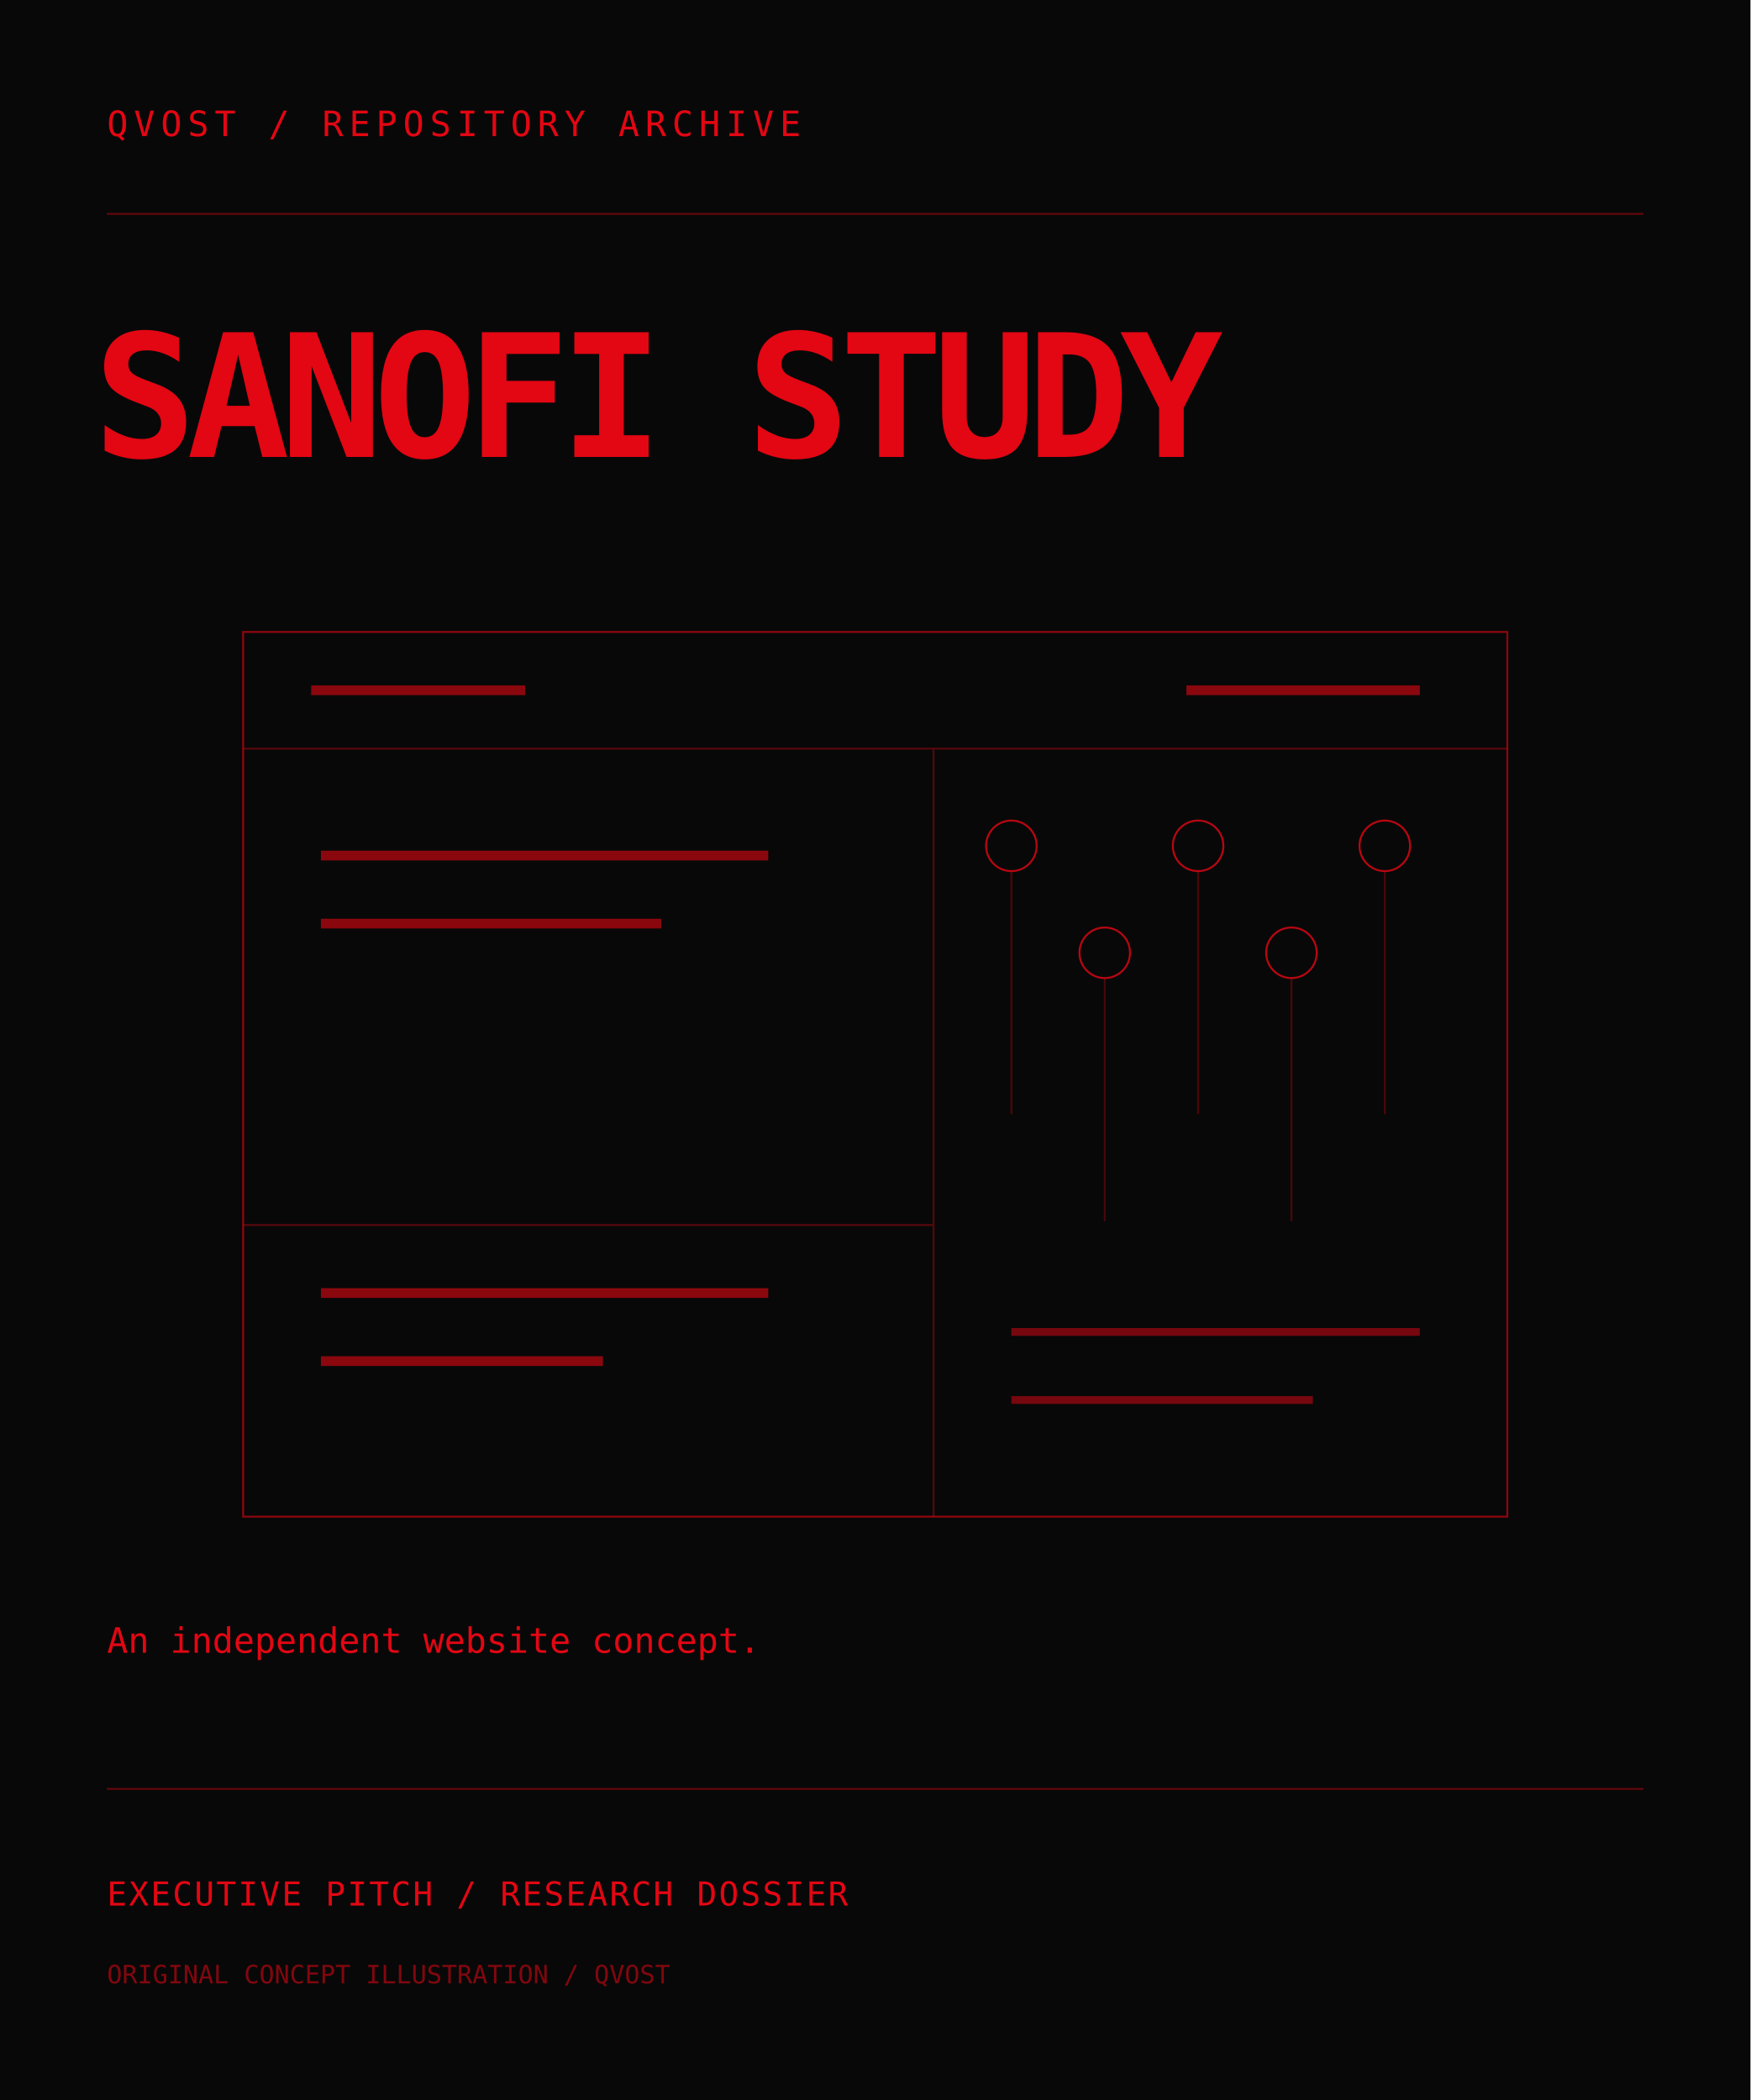
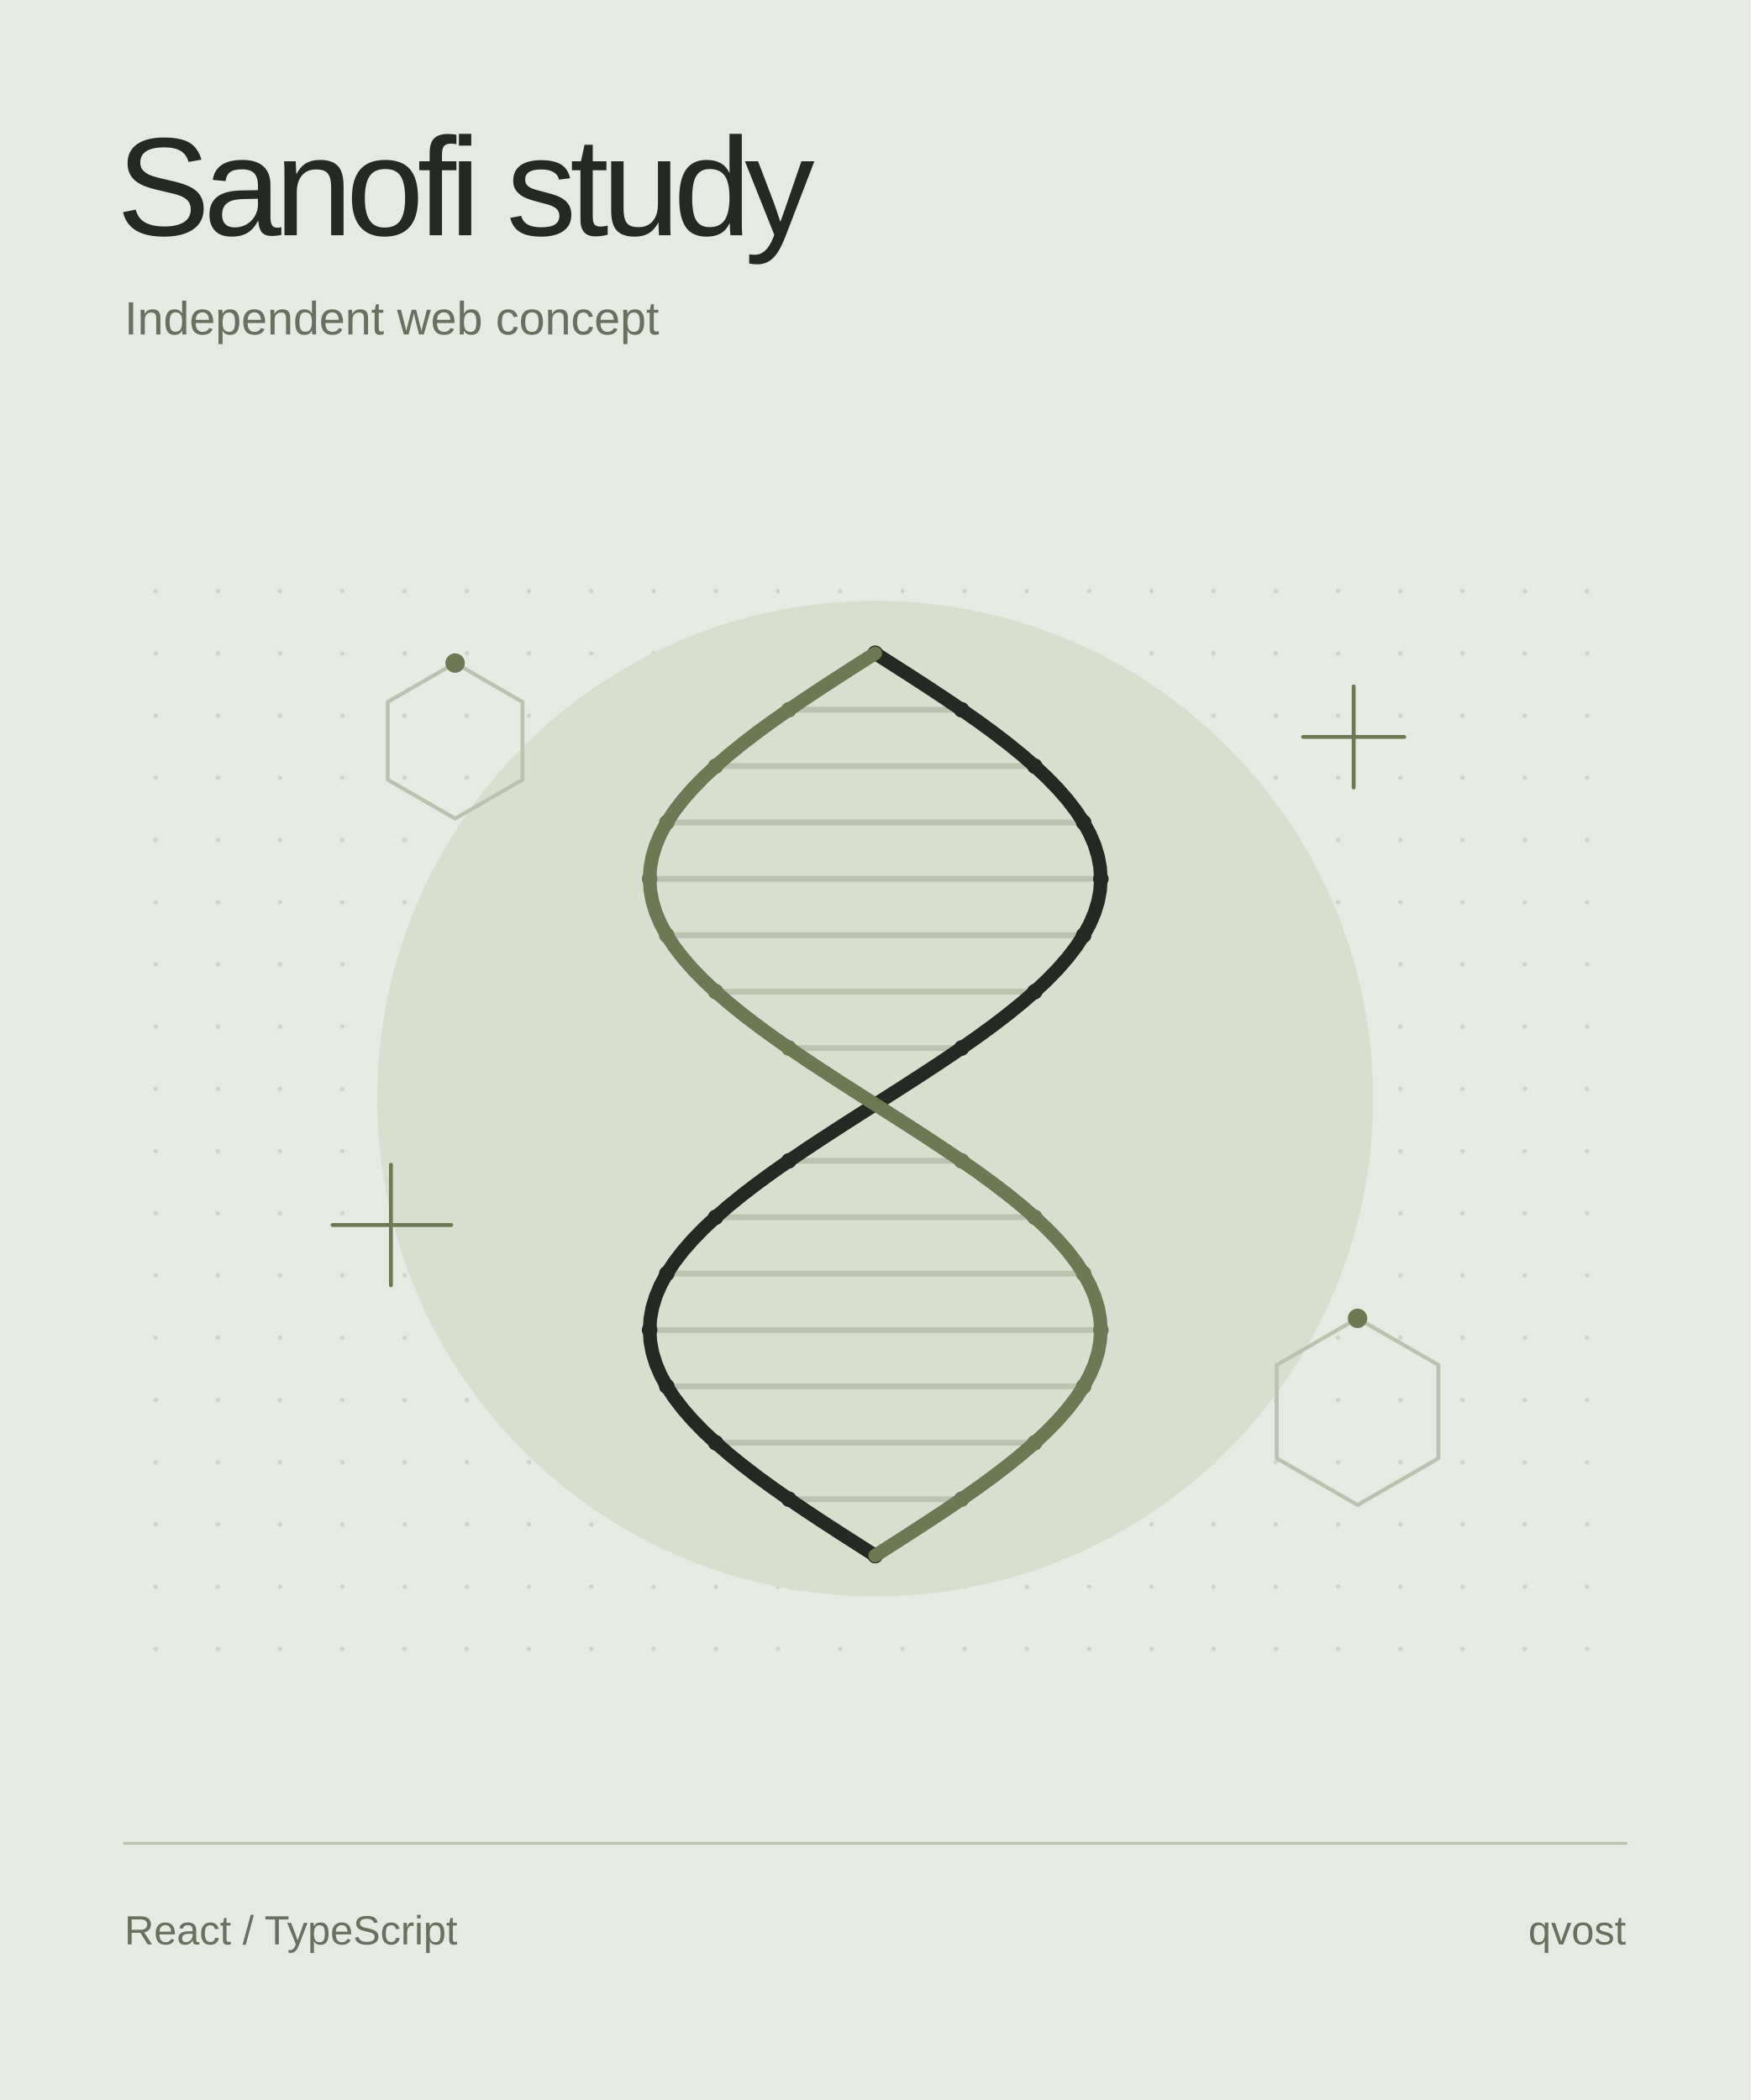
- <svg xmlns="http://www.w3.org/2000/svg" width="900" height="1080" viewBox="0 0 900 1080" role="img" aria-labelledby="title description">
-   <rect width="900" height="1080" fill="#080808" />
-   <g fill="#e30613" font-family="monospace">
-     <path d="M55 110H845M55 920H845" fill="none" stroke="#e30613" stroke-opacity=".4" />
-     <text x="55" y="70" font-size="18" letter-spacing="3">QVOST / REPOSITORY ARCHIVE</text>
-     <text x="48" y="235" font-size="88" font-weight="700" letter-spacing="-5">SANOFI STUDY</text>
-     <g stroke="#e30613" fill="none">
-       <rect x="125" y="325" width="650" height="455" stroke-opacity=".6" />
-       <path d="M125 385h650M480 385v395M125 630h355" stroke-opacity=".35" />
-       <path d="M160 355h110m340 0h120M165 440h230m-230 35h175M165 665h230m-230 35h145" stroke-width="5" opacity=".6" />
-       <circle cx="520" cy="435" r="13" stroke-opacity=".8" />
-       <path d="M520 448v125" stroke-opacity=".3" />
-       <circle cx="568" cy="490" r="13" stroke-opacity=".8" />
-       <path d="M568 503v125" stroke-opacity=".3" />
-       <circle cx="616" cy="435" r="13" stroke-opacity=".8" />
-       <path d="M616 448v125" stroke-opacity=".3" />
-       <circle cx="664" cy="490" r="13" stroke-opacity=".8" />
-       <path d="M664 503v125" stroke-opacity=".3" />
-       <circle cx="712" cy="435" r="13" stroke-opacity=".8" />
-       <path d="M712 448v125" stroke-opacity=".3" />
-       <path d="M520 685h210M520 720h155" stroke-width="4" opacity=".5" />
-     </g>
-     <text x="55" y="850" font-size="18">An independent website concept.</text>
-     <text x="55" y="980" font-size="17" letter-spacing="1">EXECUTIVE PITCH / RESEARCH DOSSIER</text>
-     <text x="55" y="1020" font-size="13" opacity=".55">ORIGINAL CONCEPT ILLUSTRATION / QVOST</text>
-   </g>
+ <svg xmlns="http://www.w3.org/2000/svg" width="900" height="1080" viewBox="0 0 900 1080" role="img" aria-labelledby="title desc">
+   <defs>
+     <pattern id="dot-grid" width="32" height="32" patternUnits="userSpaceOnUse">
+       <circle cx="16" cy="16" r="1.15" fill="#bbc2b0" opacity=".55" />
+     </pattern>
+   </defs>
+   <rect width="900" height="1080" fill="#e6eae3" />
+   <rect x="54" y="274" width="792" height="590" fill="url(#dot-grid)" />
+   <text x="60" y="121" fill="#242923" font-family="Arial, Helvetica, sans-serif" font-size="72" letter-spacing="-3.4">Sanofi study</text>
+   <text x="64" y="172" fill="#69705f" font-family="Arial, Helvetica, sans-serif" font-size="24">Independent web concept</text>
+   <circle cx="450" cy="565" r="256" fill="#d9dfcf" stroke="none" stroke-width="2" />
+   <path d="M234 341L268.641 361L268.641 401L234 421L199.359 401L199.359 361Z" fill="none" stroke="#bbc2b0" stroke-width="2" stroke-linecap="round" stroke-linejoin="round" />
+   <circle cx="234" cy="341" r="5" fill="#6c7952" stroke="none" stroke-width="2" />
+   <path d="M698 678L739.569 702L739.569 750L698 774L656.431 750L656.431 702Z" fill="none" stroke="#bbc2b0" stroke-width="2" stroke-linecap="round" stroke-linejoin="round" />
+   <circle cx="698" cy="678" r="5" fill="#6c7952" stroke="none" stroke-width="2" />
+   <path d="M450 336H450" fill="none" stroke="#bbc2b0" stroke-width="3" stroke-linecap="round" stroke-linejoin="round" />
+   <circle cx="450" cy="336" r="4" fill="#6c7952" stroke="none" stroke-width="2" />
+   <circle cx="450" cy="336" r="4" fill="#242923" stroke="none" stroke-width="2" />
+   <path d="M405.609 365H494.391" fill="none" stroke="#bbc2b0" stroke-width="3" stroke-linecap="round" stroke-linejoin="round" />
+   <circle cx="405.609" cy="365" r="4" fill="#6c7952" stroke="none" stroke-width="2" />
+   <circle cx="494.391" cy="365" r="4" fill="#242923" stroke="none" stroke-width="2" />
+   <path d="M367.976 394H532.024" fill="none" stroke="#bbc2b0" stroke-width="3" stroke-linecap="round" stroke-linejoin="round" />
+   <circle cx="367.976" cy="394" r="4" fill="#6c7952" stroke="none" stroke-width="2" />
+   <circle cx="532.024" cy="394" r="4" fill="#242923" stroke="none" stroke-width="2" />
+   <path d="M342.83 423H557.17" fill="none" stroke="#bbc2b0" stroke-width="3" stroke-linecap="round" stroke-linejoin="round" />
+   <circle cx="342.83" cy="423" r="4" fill="#6c7952" stroke="none" stroke-width="2" />
+   <circle cx="557.17" cy="423" r="4" fill="#242923" stroke="none" stroke-width="2" />
+   <path d="M334 452H566" fill="none" stroke="#bbc2b0" stroke-width="3" stroke-linecap="round" stroke-linejoin="round" />
+   <circle cx="334" cy="452" r="4" fill="#6c7952" stroke="none" stroke-width="2" />
+   <circle cx="566" cy="452" r="4" fill="#242923" stroke="none" stroke-width="2" />
+   <path d="M342.83 481H557.17" fill="none" stroke="#bbc2b0" stroke-width="3" stroke-linecap="round" stroke-linejoin="round" />
+   <circle cx="342.83" cy="481" r="4" fill="#6c7952" stroke="none" stroke-width="2" />
+   <circle cx="557.17" cy="481" r="4" fill="#242923" stroke="none" stroke-width="2" />
+   <path d="M367.976 510H532.024" fill="none" stroke="#bbc2b0" stroke-width="3" stroke-linecap="round" stroke-linejoin="round" />
+   <circle cx="367.976" cy="510" r="4" fill="#6c7952" stroke="none" stroke-width="2" />
+   <circle cx="532.024" cy="510" r="4" fill="#242923" stroke="none" stroke-width="2" />
+   <path d="M405.609 539H494.391" fill="none" stroke="#bbc2b0" stroke-width="3" stroke-linecap="round" stroke-linejoin="round" />
+   <circle cx="405.609" cy="539" r="4" fill="#6c7952" stroke="none" stroke-width="2" />
+   <circle cx="494.391" cy="539" r="4" fill="#242923" stroke="none" stroke-width="2" />
+   <path d="M450 568H450" fill="none" stroke="#bbc2b0" stroke-width="3" stroke-linecap="round" stroke-linejoin="round" />
+   <circle cx="450" cy="568" r="4" fill="#6c7952" stroke="none" stroke-width="2" />
+   <circle cx="450" cy="568" r="4" fill="#242923" stroke="none" stroke-width="2" />
+   <path d="M494.391 597H405.609" fill="none" stroke="#bbc2b0" stroke-width="3" stroke-linecap="round" stroke-linejoin="round" />
+   <circle cx="494.391" cy="597" r="4" fill="#6c7952" stroke="none" stroke-width="2" />
+   <circle cx="405.609" cy="597" r="4" fill="#242923" stroke="none" stroke-width="2" />
+   <path d="M532.024 626H367.976" fill="none" stroke="#bbc2b0" stroke-width="3" stroke-linecap="round" stroke-linejoin="round" />
+   <circle cx="532.024" cy="626" r="4" fill="#6c7952" stroke="none" stroke-width="2" />
+   <circle cx="367.976" cy="626" r="4" fill="#242923" stroke="none" stroke-width="2" />
+   <path d="M557.17 655H342.83" fill="none" stroke="#bbc2b0" stroke-width="3" stroke-linecap="round" stroke-linejoin="round" />
+   <circle cx="557.17" cy="655" r="4" fill="#6c7952" stroke="none" stroke-width="2" />
+   <circle cx="342.83" cy="655" r="4" fill="#242923" stroke="none" stroke-width="2" />
+   <path d="M566 684H334" fill="none" stroke="#bbc2b0" stroke-width="3" stroke-linecap="round" stroke-linejoin="round" />
+   <circle cx="566" cy="684" r="4" fill="#6c7952" stroke="none" stroke-width="2" />
+   <circle cx="334" cy="684" r="4" fill="#242923" stroke="none" stroke-width="2" />
+   <path d="M557.17 713H342.83" fill="none" stroke="#bbc2b0" stroke-width="3" stroke-linecap="round" stroke-linejoin="round" />
+   <circle cx="557.17" cy="713" r="4" fill="#6c7952" stroke="none" stroke-width="2" />
+   <circle cx="342.83" cy="713" r="4" fill="#242923" stroke="none" stroke-width="2" />
+   <path d="M532.024 742H367.976" fill="none" stroke="#bbc2b0" stroke-width="3" stroke-linecap="round" stroke-linejoin="round" />
+   <circle cx="532.024" cy="742" r="4" fill="#6c7952" stroke="none" stroke-width="2" />
+   <circle cx="367.976" cy="742" r="4" fill="#242923" stroke="none" stroke-width="2" />
+   <path d="M494.391 771H405.609" fill="none" stroke="#bbc2b0" stroke-width="3" stroke-linecap="round" stroke-linejoin="round" />
+   <circle cx="494.391" cy="771" r="4" fill="#6c7952" stroke="none" stroke-width="2" />
+   <circle cx="405.609" cy="771" r="4" fill="#242923" stroke="none" stroke-width="2" />
+   <path d="M450 800H450" fill="none" stroke="#bbc2b0" stroke-width="3" stroke-linecap="round" stroke-linejoin="round" />
+   <circle cx="450" cy="800" r="4" fill="#6c7952" stroke="none" stroke-width="2" />
+   <circle cx="450" cy="800" r="4" fill="#242923" stroke="none" stroke-width="2" />
+   <path d="M450 336L459.101 341.8L468.146 347.6L477.08 353.4L485.846 359.2L494.391 365L502.663 370.8L510.61 376.6L518.183 382.4L525.336 388.2L532.024 394L538.207 399.8L543.846 405.6L548.906 411.4L553.357 417.2L557.17 423L560.323 428.8L562.795 434.6L564.572 440.4L565.642 446.2L566 452L565.642 457.8L564.572 463.6L562.795 469.4L560.323 475.2L557.17 481L553.357 486.8L548.906 492.6L543.846 498.4L538.207 504.2L532.024 510L525.336 515.8L518.183 521.6L510.61 527.4L502.663 533.2L494.391 539L485.846 544.8L477.08 550.6L468.146 556.4L459.101 562.2L450 568L440.899 573.8L431.854 579.6L422.92 585.4L414.154 591.2L405.609 597L397.337 602.8L389.39 608.6L381.817 614.4L374.664 620.2L367.976 626L361.793 631.8L356.154 637.6L351.094 643.4L346.643 649.2L342.83 655L339.677 660.8L337.205 666.6L335.428 672.4L334.358 678.2L334 684L334.358 689.8L335.428 695.6L337.205 701.4L339.677 707.2L342.83 713L346.643 718.8L351.094 724.6L356.154 730.4L361.793 736.2L367.976 742L374.664 747.8L381.817 753.6L389.39 759.4L397.337 765.2L405.609 771L414.154 776.8L422.92 782.6L431.854 788.4L440.899 794.2L450 800" fill="none" stroke="#242923" stroke-width="7" stroke-linecap="round" stroke-linejoin="round" />
+   <path d="M450 336L440.899 341.8L431.854 347.6L422.92 353.4L414.154 359.2L405.609 365L397.337 370.8L389.39 376.6L381.817 382.4L374.664 388.2L367.976 394L361.793 399.8L356.154 405.6L351.094 411.4L346.643 417.2L342.83 423L339.677 428.8L337.205 434.6L335.428 440.4L334.358 446.2L334 452L334.358 457.8L335.428 463.6L337.205 469.4L339.677 475.2L342.83 481L346.643 486.8L351.094 492.6L356.154 498.4L361.793 504.2L367.976 510L374.664 515.8L381.817 521.6L389.39 527.4L397.337 533.2L405.609 539L414.154 544.8L422.92 550.6L431.854 556.4L440.899 562.2L450 568L459.101 573.8L468.146 579.6L477.08 585.4L485.846 591.2L494.391 597L502.663 602.8L510.61 608.6L518.183 614.4L525.336 620.2L532.024 626L538.207 631.8L543.846 637.6L548.906 643.4L553.357 649.2L557.17 655L560.323 660.8L562.795 666.6L564.572 672.4L565.642 678.2L566 684L565.642 689.8L564.572 695.6L562.795 701.4L560.323 707.2L557.17 713L553.357 718.8L548.906 724.6L543.846 730.4L538.207 736.2L532.024 742L525.336 747.8L518.183 753.6L510.61 759.4L502.663 765.2L494.391 771L485.846 776.8L477.08 782.6L468.146 788.4L459.101 794.2L450 800" fill="none" stroke="#6c7952" stroke-width="7" stroke-linecap="round" stroke-linejoin="round" />
+   <path d="M171 630h61m-31-31v62M670 379h52m-26-26v52" fill="none" stroke="#6c7952" stroke-width="2" stroke-linecap="round" stroke-linejoin="round" />
+   <path d="M64 948H836" fill="none" stroke="#bbc2b0" stroke-width="1.5" stroke-linecap="round" stroke-linejoin="round" />
+   <text x="64" y="1000" fill="#69705f" font-family="Arial, Helvetica, sans-serif" font-size="21">React / TypeScript</text>
+   <text x="836" y="1000" fill="#69705f" font-family="Arial, Helvetica, sans-serif" font-size="21" text-anchor="end">qvost</text>
</svg>
